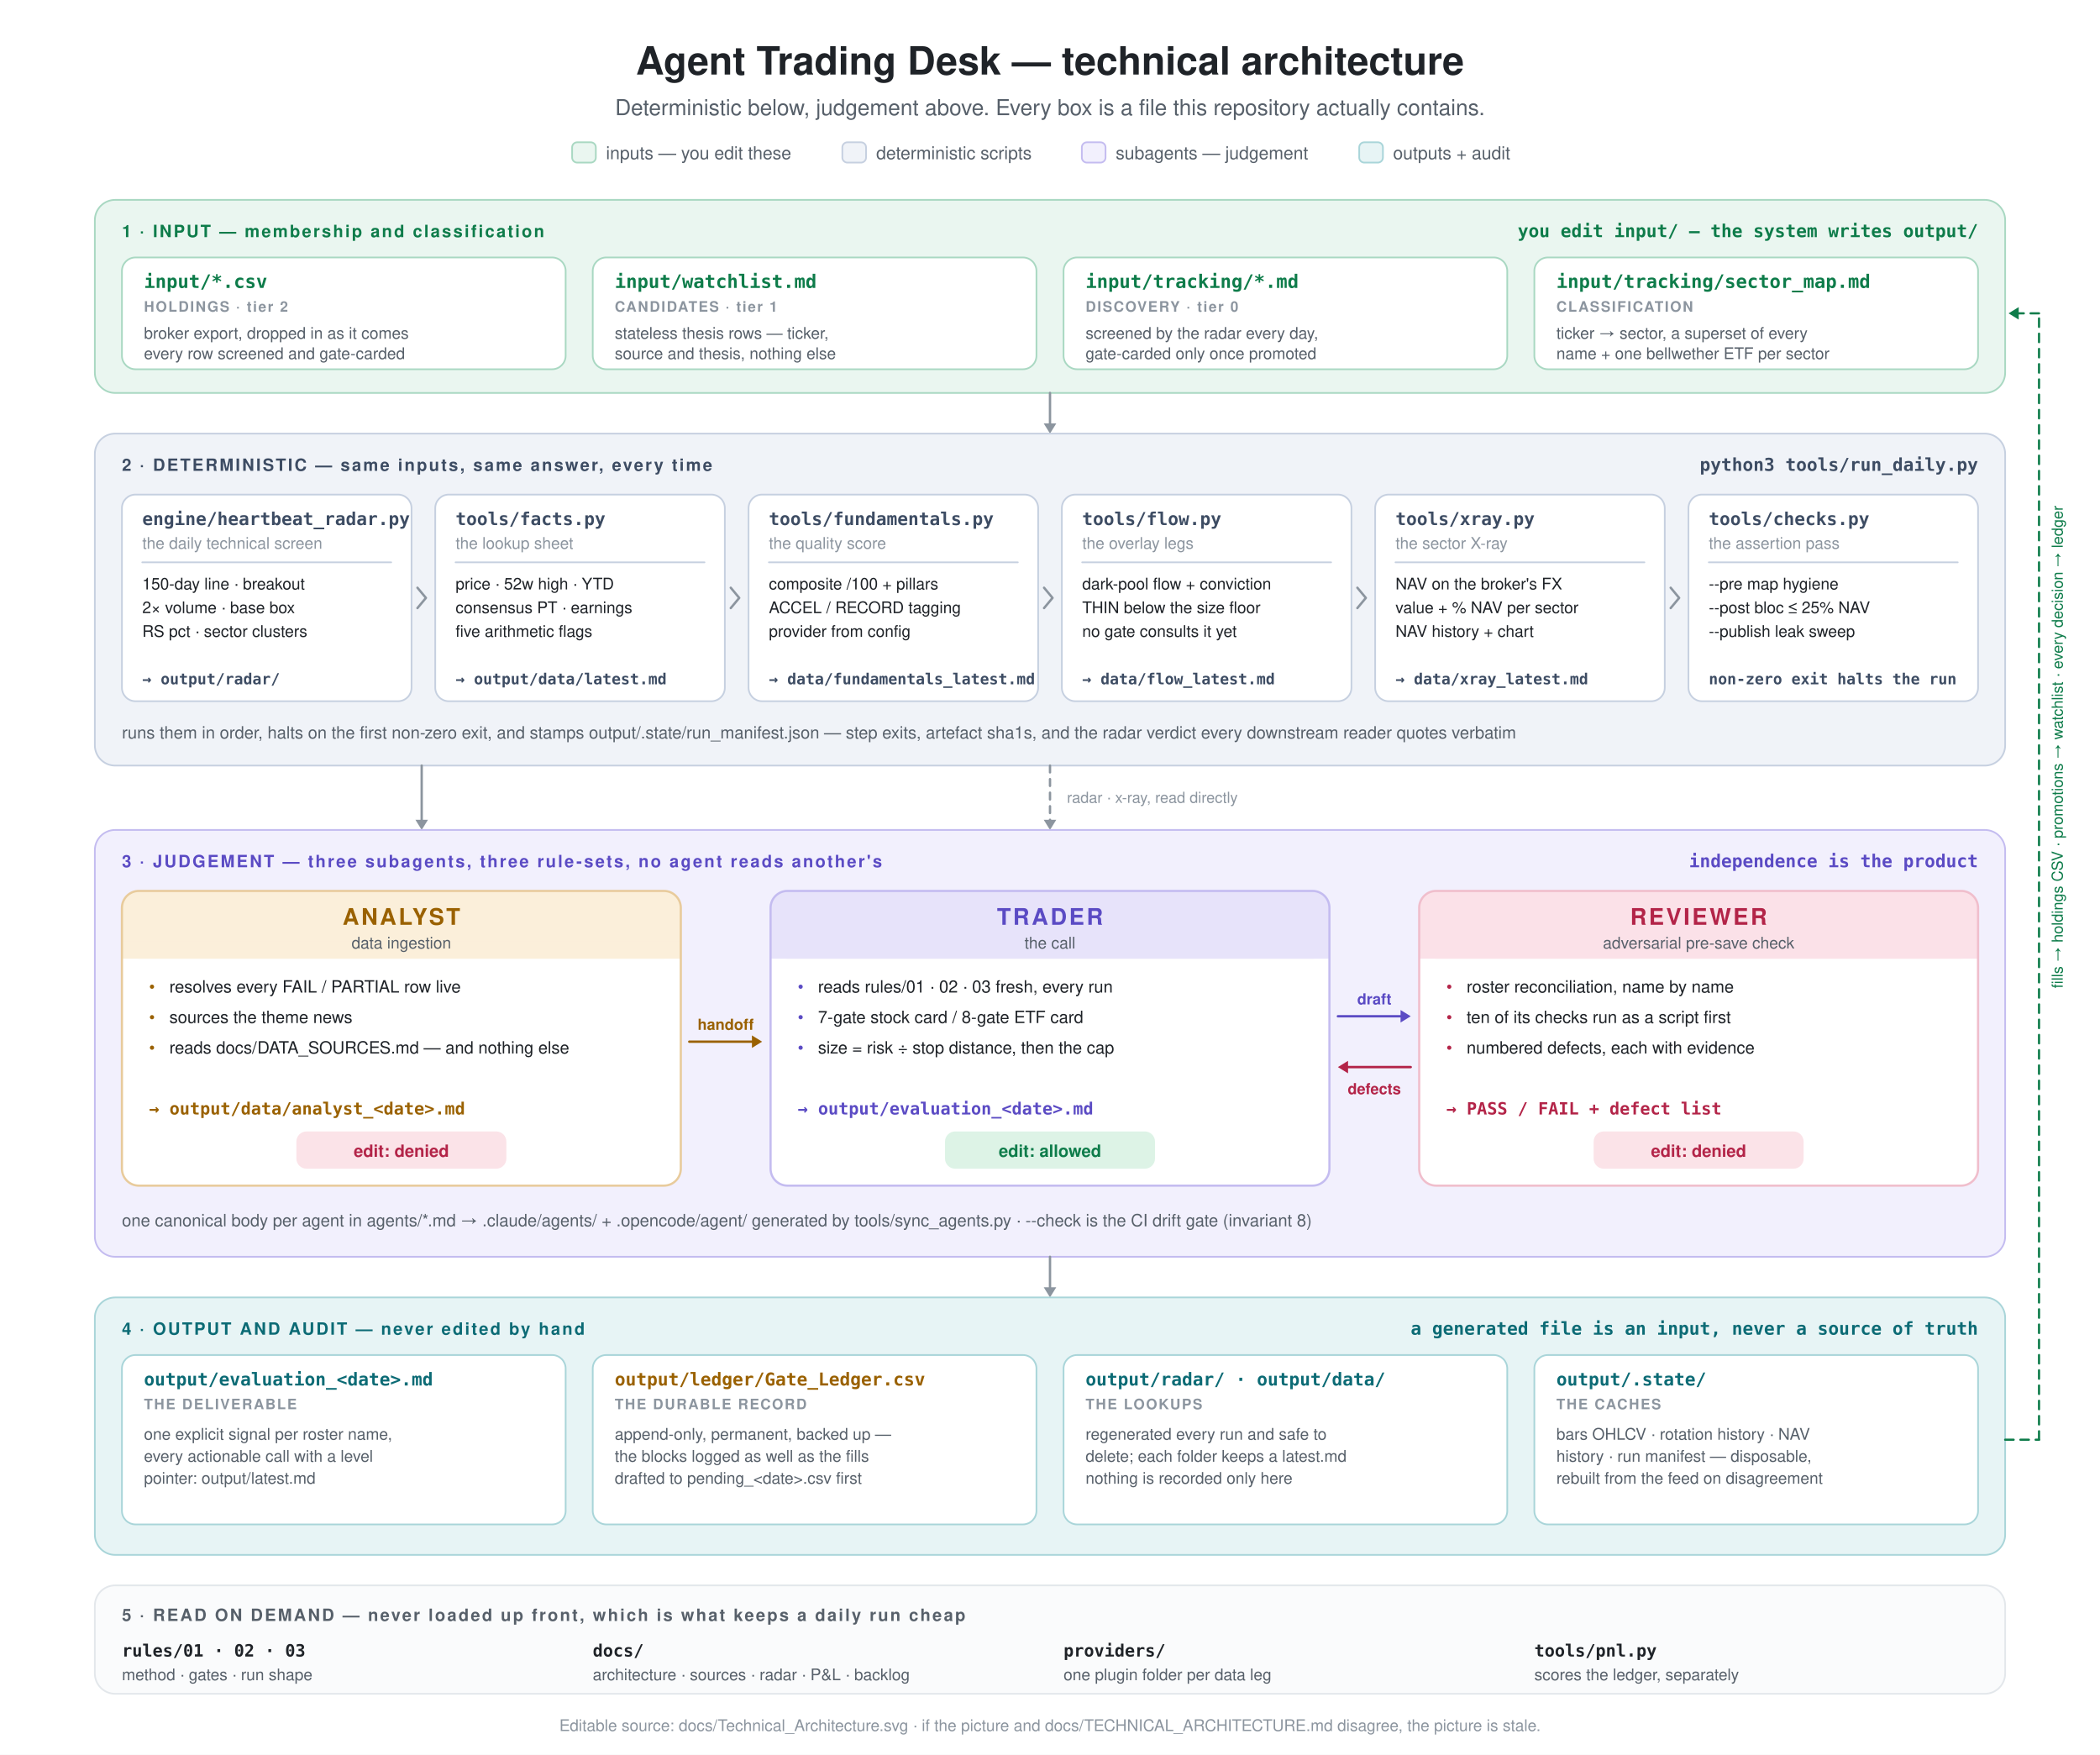
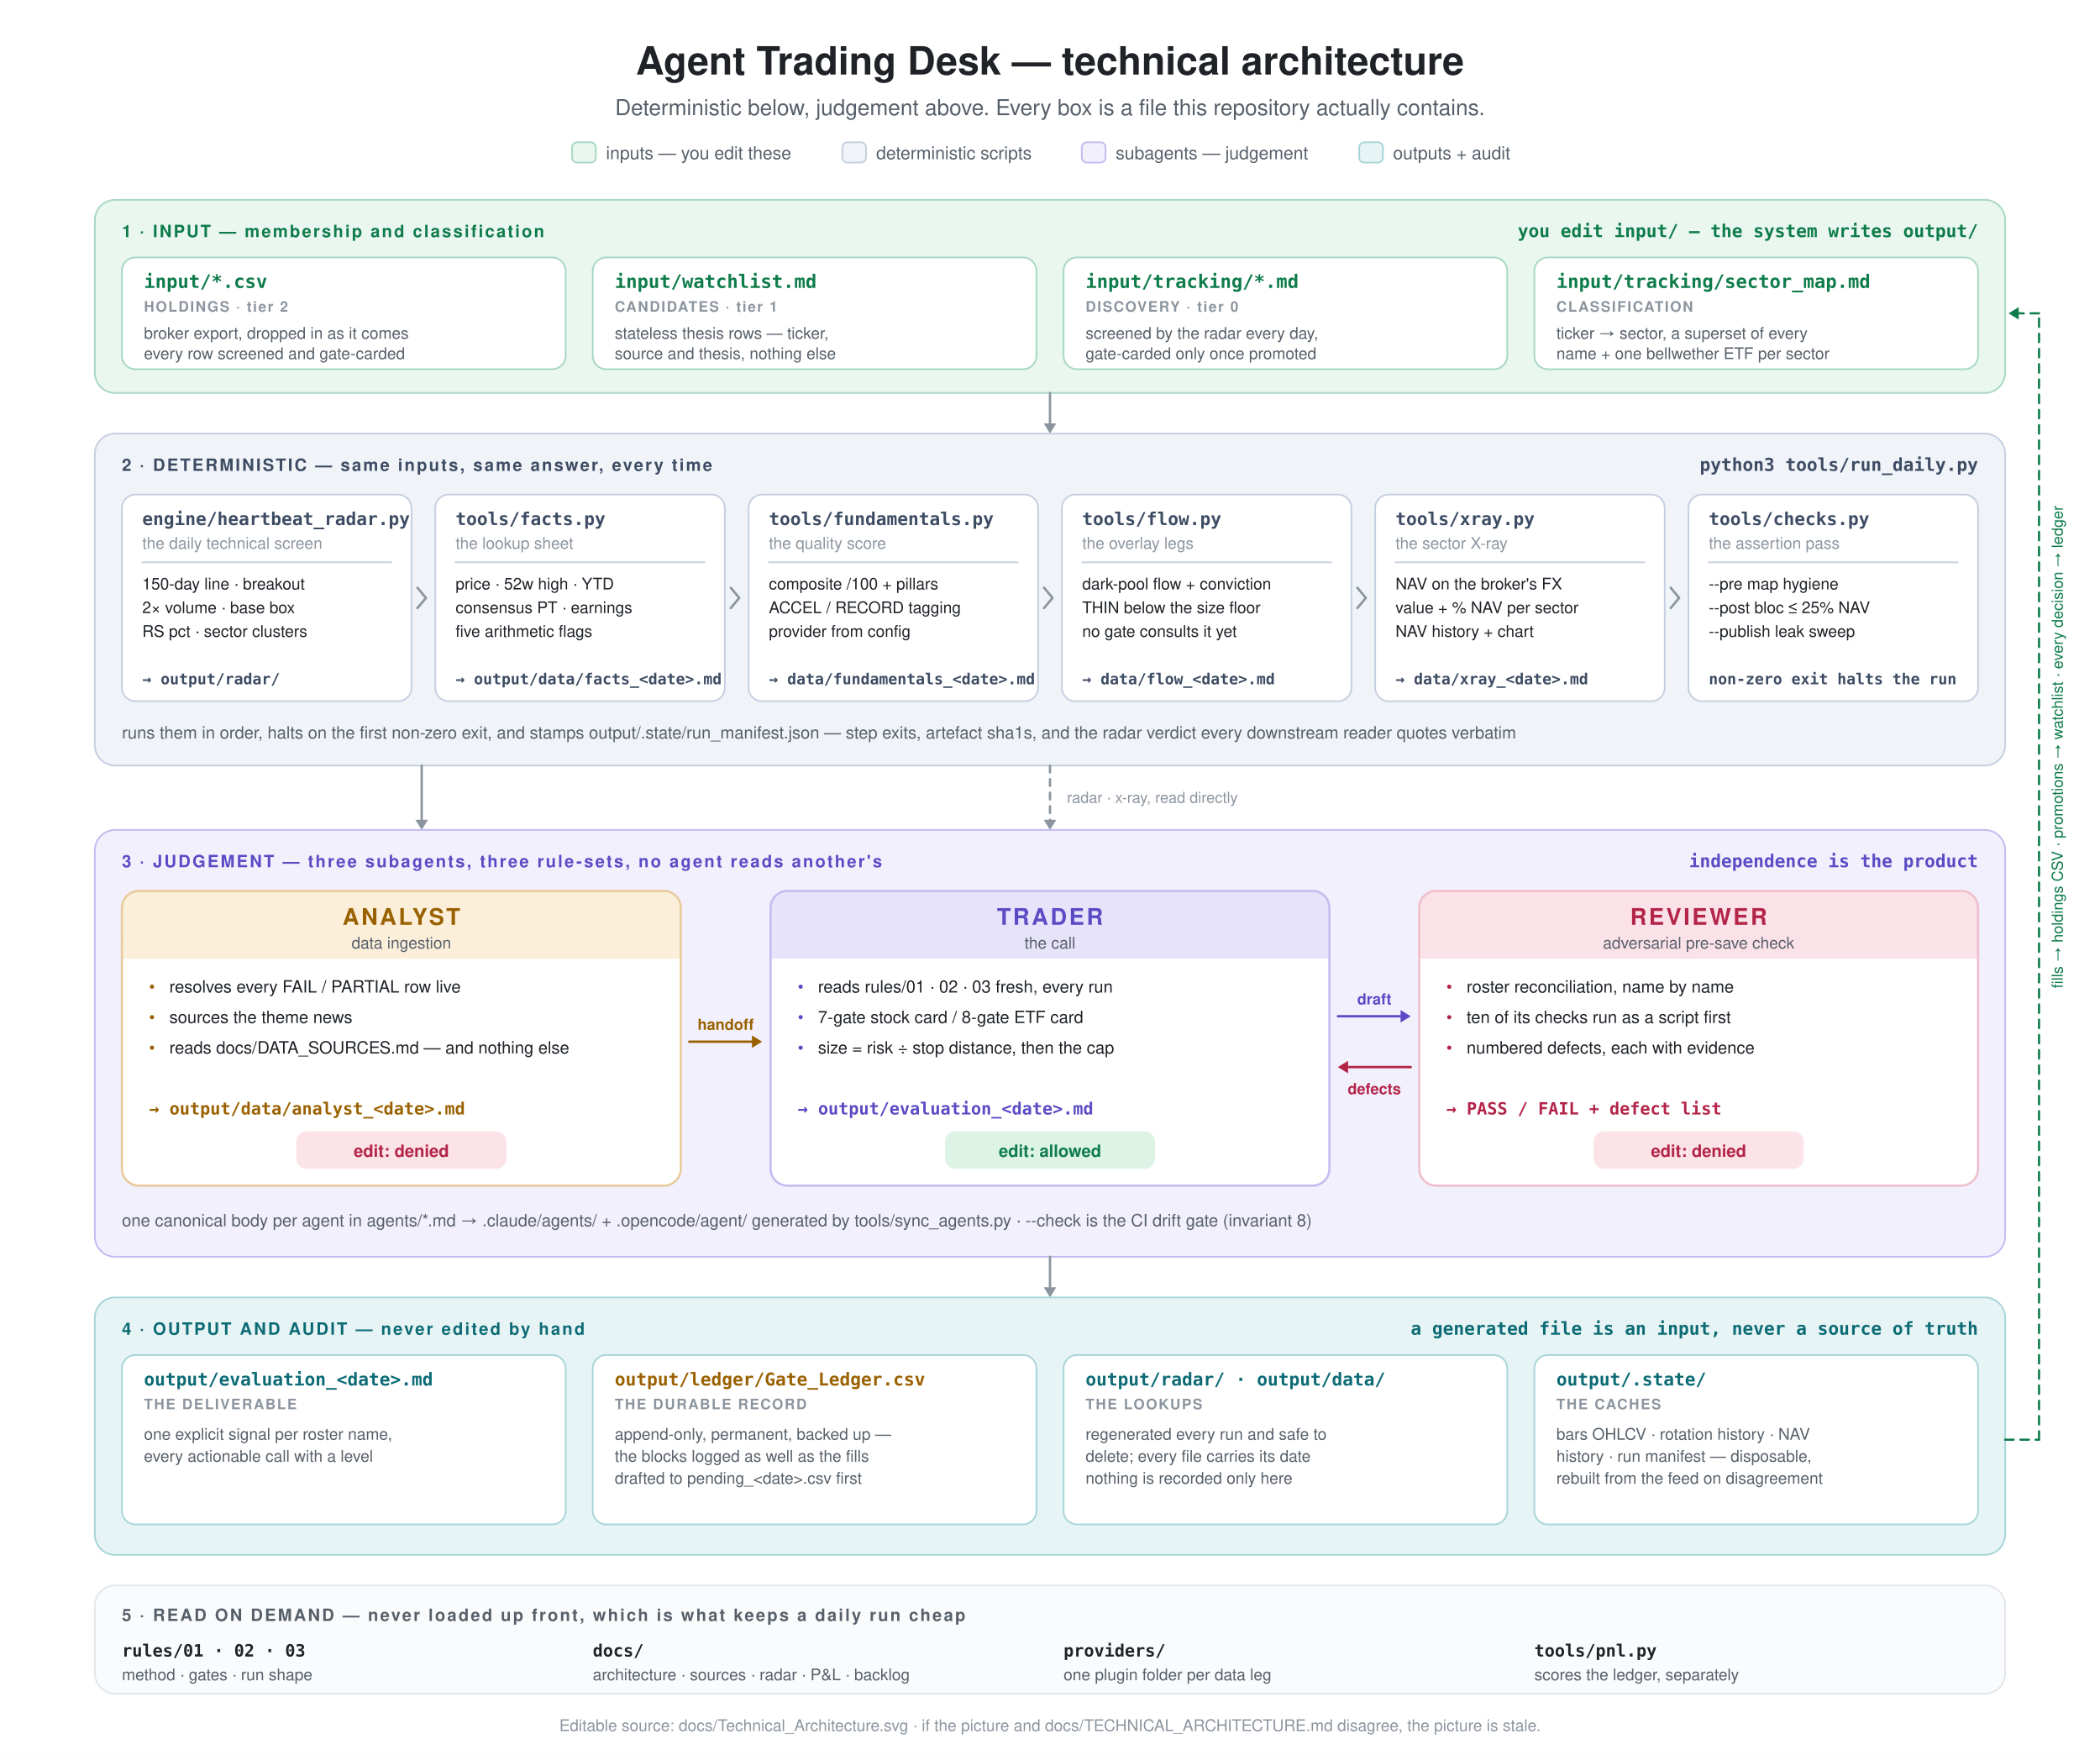
<svg xmlns="http://www.w3.org/2000/svg" width="1240" height="1036" viewBox="0 0 1240 1036" font-family="Helvetica Neue, Helvetica, Arial, sans-serif">
  <rect x="0" y="0" width="1240" height="1036" fill="#FFFFFF" />
  <text x="620" y="44" font-size="23" fill="#1F2328" font-weight="600" text-anchor="middle">Agent Trading Desk — technical architecture</text>
  <text x="620" y="68" font-size="13" fill="#57606A" text-anchor="middle">Deterministic below, judgement above. Every box is a file this repository actually contains.</text>
  <rect x="337.82" y="84" width="14" height="12" rx="3" fill="#EAF6F0" stroke="#A9D8C2" stroke-width="1" />
  <text x="357.82" y="94" font-size="10.5" fill="#57606A">inputs — you edit these</text>
  <rect x="497.386" y="84" width="14" height="12" rx="3" fill="#F0F3F8" stroke="#C6D0E0" stroke-width="1" />
  <text x="517.386" y="94" font-size="10.5" fill="#57606A">deterministic scripts</text>
  <rect x="638.792" y="84" width="14" height="12" rx="3" fill="#F2F0FD" stroke="#C4BCF0" stroke-width="1" />
  <text x="658.792" y="94" font-size="10.5" fill="#57606A">subagents — judgement</text>
  <rect x="802.584" y="84" width="14" height="12" rx="3" fill="#E7F4F5" stroke="#A9D5D9" stroke-width="1" />
  <text x="822.584" y="94" font-size="10.5" fill="#57606A">outputs + audit</text>
  <rect x="56" y="118" width="1128" height="114" rx="12" fill="#EAF6F0" stroke="#A9D8C2" stroke-width="1" />
  <text x="72" y="140" font-size="10" fill="#0E7C4A" font-weight="600" letter-spacing="1.1">1 · INPUT — membership and classification</text>
  <text x="1168" y="140" font-size="10.5" fill="#0E7C4A" font-weight="600" text-anchor="end" font-family="ui-monospace, SFMono-Regular, Menlo, Consolas, monospace">you edit input/ — the system writes output/</text>
  <rect x="72.0" y="152" width="262.0" height="66" rx="8" fill="#FFFFFF" stroke="#A9D8C2" stroke-width="1" />
  <text x="85.0" y="170" font-size="11" fill="#0E7C4A" font-weight="600" font-family="ui-monospace, SFMono-Regular, Menlo, Consolas, monospace">input/*.csv</text>
  <text x="85.0" y="184" font-size="8.5" fill="#8C959F" font-weight="600" letter-spacing="0.8">HOLDINGS · tier 2</text>
  <text x="85.0" y="200" font-size="9.5" fill="#57606A">broker export, dropped in as it comes</text>
  <text x="85.0" y="212" font-size="9.5" fill="#57606A">every row screened and gate-carded</text>
  <rect x="350.0" y="152" width="262.0" height="66" rx="8" fill="#FFFFFF" stroke="#A9D8C2" stroke-width="1" />
  <text x="363.0" y="170" font-size="11" fill="#0E7C4A" font-weight="600" font-family="ui-monospace, SFMono-Regular, Menlo, Consolas, monospace">input/watchlist.md</text>
  <text x="363.0" y="184" font-size="8.5" fill="#8C959F" font-weight="600" letter-spacing="0.8">CANDIDATES · tier 1</text>
  <text x="363.0" y="200" font-size="9.5" fill="#57606A">stateless thesis rows — ticker,</text>
  <text x="363.0" y="212" font-size="9.5" fill="#57606A">source and thesis, nothing else</text>
  <rect x="628.0" y="152" width="262.0" height="66" rx="8" fill="#FFFFFF" stroke="#A9D8C2" stroke-width="1" />
  <text x="641.0" y="170" font-size="11" fill="#0E7C4A" font-weight="600" font-family="ui-monospace, SFMono-Regular, Menlo, Consolas, monospace">input/tracking/*.md</text>
  <text x="641.0" y="184" font-size="8.5" fill="#8C959F" font-weight="600" letter-spacing="0.8">DISCOVERY · tier 0</text>
  <text x="641.0" y="200" font-size="9.5" fill="#57606A">screened by the radar every day,</text>
  <text x="641.0" y="212" font-size="9.5" fill="#57606A">gate-carded only once promoted</text>
  <rect x="906.0" y="152" width="262.0" height="66" rx="8" fill="#FFFFFF" stroke="#A9D8C2" stroke-width="1" />
  <text x="919.0" y="170" font-size="11" fill="#0E7C4A" font-weight="600" font-family="ui-monospace, SFMono-Regular, Menlo, Consolas, monospace">input/tracking/sector_map.md</text>
  <text x="919.0" y="184" font-size="8.5" fill="#8C959F" font-weight="600" letter-spacing="0.8">CLASSIFICATION</text>
  <text x="919.0" y="200" font-size="9.5" fill="#57606A">ticker → sector, a superset of every</text>
  <text x="919.0" y="212" font-size="9.5" fill="#57606A">name + one bellwether ETF per sector</text>
  <line x1="620" y1="232" x2="620.0" y2="250.0" stroke="#8C959F" stroke-width="1.4" stroke-linecap="round" />
  <path d="M620.0 256.0L616.3 250.0L623.7 250.0Z" fill="#8C959F" />
  <rect x="56" y="256" width="1128" height="196" rx="12" fill="#F0F3F8" stroke="#C6D0E0" stroke-width="1" />
  <text x="72" y="278" font-size="10" fill="#3D4C63" font-weight="600" letter-spacing="1.1">2 · DETERMINISTIC — same inputs, same answer, every time</text>
  <text x="1168" y="278" font-size="10.5" fill="#3D4C63" font-weight="600" text-anchor="end" font-family="ui-monospace, SFMono-Regular, Menlo, Consolas, monospace">python3 tools/run_daily.py</text>
  <rect x="72.0" y="292" width="171.0" height="122" rx="8" fill="#FFFFFF" stroke="#C6D0E0" stroke-width="1" />
  <text x="84.0" y="310" font-size="10.5" fill="#3D4C63" font-weight="600" font-family="ui-monospace, SFMono-Regular, Menlo, Consolas, monospace">engine/heartbeat_radar.py</text>
  <text x="84.0" y="324" font-size="9.5" fill="#8C959F">the daily technical screen</text>
  <line x1="84.0" y1="332" x2="231.0" y2="332" stroke="#C6D0E0" stroke-width="1" stroke-linecap="round" />
  <text x="84.0" y="348" font-size="9.5" fill="#1F2328">150-day line · breakout</text>
  <text x="84.0" y="362" font-size="9.5" fill="#1F2328">2× volume · base box</text>
  <text x="84.0" y="376" font-size="9.5" fill="#1F2328">RS pct · sector clusters</text>
  <text x="84.0" y="404" font-size="9" fill="#3D4C63" font-weight="600" font-family="ui-monospace, SFMono-Regular, Menlo, Consolas, monospace">→ output/radar/</text>
  <rect x="257.0" y="292" width="171.0" height="122" rx="8" fill="#FFFFFF" stroke="#C6D0E0" stroke-width="1" />
  <text x="269.0" y="310" font-size="10.5" fill="#3D4C63" font-weight="600" font-family="ui-monospace, SFMono-Regular, Menlo, Consolas, monospace">tools/facts.py</text>
  <text x="269.0" y="324" font-size="9.5" fill="#8C959F">the lookup sheet</text>
  <line x1="269.0" y1="332" x2="416.0" y2="332" stroke="#C6D0E0" stroke-width="1" stroke-linecap="round" />
  <text x="269.0" y="348" font-size="9.5" fill="#1F2328">price · 52w high · YTD</text>
  <text x="269.0" y="362" font-size="9.5" fill="#1F2328">consensus PT · earnings</text>
  <text x="269.0" y="376" font-size="9.5" fill="#1F2328">five arithmetic flags</text>
-   <text x="269.0" y="404" font-size="9" fill="#3D4C63" font-weight="600" font-family="ui-monospace, SFMono-Regular, Menlo, Consolas, monospace">→ output/data/latest.md</text>
+   <text x="269.0" y="404" font-size="9" fill="#3D4C63" font-weight="600" font-family="ui-monospace, SFMono-Regular, Menlo, Consolas, monospace">→ output/data/facts_&lt;date&gt;.md</text>
  <path d="M246.5 347L251.5 353L246.5 359" fill="none" stroke="#8C959F" stroke-width="1.4" stroke-linecap="round" stroke-linejoin="round" />
  <rect x="442.0" y="292" width="171.0" height="122" rx="8" fill="#FFFFFF" stroke="#C6D0E0" stroke-width="1" />
  <text x="454.0" y="310" font-size="10.5" fill="#3D4C63" font-weight="600" font-family="ui-monospace, SFMono-Regular, Menlo, Consolas, monospace">tools/fundamentals.py</text>
  <text x="454.0" y="324" font-size="9.5" fill="#8C959F">the quality score</text>
  <line x1="454.0" y1="332" x2="601.0" y2="332" stroke="#C6D0E0" stroke-width="1" stroke-linecap="round" />
  <text x="454.0" y="348" font-size="9.5" fill="#1F2328">composite /100 + pillars</text>
  <text x="454.0" y="362" font-size="9.5" fill="#1F2328">ACCEL / RECORD tagging</text>
  <text x="454.0" y="376" font-size="9.5" fill="#1F2328">provider from config</text>
-   <text x="454.0" y="404" font-size="9" fill="#3D4C63" font-weight="600" font-family="ui-monospace, SFMono-Regular, Menlo, Consolas, monospace">→ data/fundamentals_latest.md</text>
+   <text x="454.0" y="404" font-size="9" fill="#3D4C63" font-weight="600" font-family="ui-monospace, SFMono-Regular, Menlo, Consolas, monospace">→ data/fundamentals_&lt;date&gt;.md</text>
  <path d="M431.5 347L436.5 353L431.5 359" fill="none" stroke="#8C959F" stroke-width="1.4" stroke-linecap="round" stroke-linejoin="round" />
  <rect x="627.0" y="292" width="171.0" height="122" rx="8" fill="#FFFFFF" stroke="#C6D0E0" stroke-width="1" />
  <text x="639.0" y="310" font-size="10.5" fill="#3D4C63" font-weight="600" font-family="ui-monospace, SFMono-Regular, Menlo, Consolas, monospace">tools/flow.py</text>
  <text x="639.0" y="324" font-size="9.5" fill="#8C959F">the overlay legs</text>
  <line x1="639.0" y1="332" x2="786.0" y2="332" stroke="#C6D0E0" stroke-width="1" stroke-linecap="round" />
  <text x="639.0" y="348" font-size="9.5" fill="#1F2328">dark-pool flow + conviction</text>
  <text x="639.0" y="362" font-size="9.5" fill="#1F2328">THIN below the size floor</text>
  <text x="639.0" y="376" font-size="9.5" fill="#1F2328">no gate consults it yet</text>
-   <text x="639.0" y="404" font-size="9" fill="#3D4C63" font-weight="600" font-family="ui-monospace, SFMono-Regular, Menlo, Consolas, monospace">→ data/flow_latest.md</text>
+   <text x="639.0" y="404" font-size="9" fill="#3D4C63" font-weight="600" font-family="ui-monospace, SFMono-Regular, Menlo, Consolas, monospace">→ data/flow_&lt;date&gt;.md</text>
  <path d="M616.5 347L621.5 353L616.5 359" fill="none" stroke="#8C959F" stroke-width="1.4" stroke-linecap="round" stroke-linejoin="round" />
  <rect x="812.0" y="292" width="171.0" height="122" rx="8" fill="#FFFFFF" stroke="#C6D0E0" stroke-width="1" />
  <text x="824.0" y="310" font-size="10.5" fill="#3D4C63" font-weight="600" font-family="ui-monospace, SFMono-Regular, Menlo, Consolas, monospace">tools/xray.py</text>
  <text x="824.0" y="324" font-size="9.5" fill="#8C959F">the sector X-ray</text>
  <line x1="824.0" y1="332" x2="971.0" y2="332" stroke="#C6D0E0" stroke-width="1" stroke-linecap="round" />
  <text x="824.0" y="348" font-size="9.5" fill="#1F2328">NAV on the broker's FX</text>
  <text x="824.0" y="362" font-size="9.5" fill="#1F2328">value + % NAV per sector</text>
  <text x="824.0" y="376" font-size="9.5" fill="#1F2328">NAV history + chart</text>
-   <text x="824.0" y="404" font-size="9" fill="#3D4C63" font-weight="600" font-family="ui-monospace, SFMono-Regular, Menlo, Consolas, monospace">→ data/xray_latest.md</text>
+   <text x="824.0" y="404" font-size="9" fill="#3D4C63" font-weight="600" font-family="ui-monospace, SFMono-Regular, Menlo, Consolas, monospace">→ data/xray_&lt;date&gt;.md</text>
  <path d="M801.5 347L806.5 353L801.5 359" fill="none" stroke="#8C959F" stroke-width="1.4" stroke-linecap="round" stroke-linejoin="round" />
  <rect x="997.0" y="292" width="171.0" height="122" rx="8" fill="#FFFFFF" stroke="#C6D0E0" stroke-width="1" />
  <text x="1009.0" y="310" font-size="10.5" fill="#3D4C63" font-weight="600" font-family="ui-monospace, SFMono-Regular, Menlo, Consolas, monospace">tools/checks.py</text>
  <text x="1009.0" y="324" font-size="9.5" fill="#8C959F">the assertion pass</text>
  <line x1="1009.0" y1="332" x2="1156.0" y2="332" stroke="#C6D0E0" stroke-width="1" stroke-linecap="round" />
  <text x="1009.0" y="348" font-size="9.5" fill="#1F2328">--pre  map hygiene</text>
  <text x="1009.0" y="362" font-size="9.5" fill="#1F2328">--post  bloc ≤ 25% NAV</text>
  <text x="1009.0" y="376" font-size="9.5" fill="#1F2328">--publish  leak sweep</text>
  <text x="1009.0" y="404" font-size="9" fill="#3D4C63" font-weight="600" font-family="ui-monospace, SFMono-Regular, Menlo, Consolas, monospace">non-zero exit halts the run</text>
  <path d="M986.5 347L991.5 353L986.5 359" fill="none" stroke="#8C959F" stroke-width="1.4" stroke-linecap="round" stroke-linejoin="round" />
  <text x="72" y="436" font-size="10" fill="#57606A">runs them in order, halts on the first non-zero exit, and stamps  output/.state/run_manifest.json  — step exits, artefact sha1s, and the radar verdict every downstream reader quotes verbatim</text>
  <line x1="249" y1="452" x2="249.0" y2="484.0" stroke="#8C959F" stroke-width="1.4" stroke-linecap="round" />
  <path d="M249.0 490.0L245.3 484.0L252.7 484.0Z" fill="#8C959F" />
  <line x1="620" y1="452" x2="620.0" y2="484.0" stroke="#8C959F" stroke-width="1.4" stroke-linecap="round" stroke-dasharray="4 4" />
  <path d="M620.0 490.0L616.3 484.0L623.7 484.0Z" fill="#8C959F" />
  <text x="630" y="474" font-size="9" fill="#8C959F">radar · x-ray, read directly</text>
  <rect x="56" y="490" width="1128" height="252" rx="12" fill="#F2F0FD" stroke="#C4BCF0" stroke-width="1" />
  <text x="72" y="512" font-size="10" fill="#5B4BC4" font-weight="600" letter-spacing="1.1">3 · JUDGEMENT — three subagents, three rule-sets, no agent reads another's</text>
  <text x="1168" y="512" font-size="10.5" fill="#5B4BC4" font-weight="600" text-anchor="end" font-family="ui-monospace, SFMono-Regular, Menlo, Consolas, monospace">independence is the product</text>
  <rect x="72.0" y="526" width="330.0" height="174" rx="10" fill="#FFFFFF" stroke="none" stroke-width="1" />
  <rect x="72.0" y="526" width="330.0" height="40" rx="10" fill="#FBEFDA" stroke="none" stroke-width="1" />
  <rect x="72.0" y="556" width="330.0" height="10" rx="0" fill="#FBEFDA" stroke="none" stroke-width="1" />
  <rect x="72.0" y="526" width="330.0" height="174" rx="10" fill="none" stroke="#E8CB9C" stroke-width="1.3" />
  <text x="237.0" y="546" font-size="13.5" fill="#9A6100" font-weight="600" text-anchor="middle" letter-spacing="1.3">ANALYST</text>
  <text x="237.0" y="560" font-size="9.5" fill="#57606A" text-anchor="middle">data ingestion</text>
  <text x="88.0" y="586" font-size="10" fill="#9A6100">•</text>
  <text x="100.0" y="586" font-size="10" fill="#1F2328">resolves every FAIL / PARTIAL row live</text>
  <text x="88.0" y="604" font-size="10" fill="#9A6100">•</text>
  <text x="100.0" y="604" font-size="10" fill="#1F2328">sources the theme news</text>
  <text x="88.0" y="622" font-size="10" fill="#9A6100">•</text>
  <text x="100.0" y="622" font-size="10" fill="#1F2328">reads docs/DATA_SOURCES.md — and nothing else</text>
  <text x="88.0" y="658" font-size="10" fill="#9A6100" font-weight="600" font-family="ui-monospace, SFMono-Regular, Menlo, Consolas, monospace">→ output/data/analyst_&lt;date&gt;.md</text>
  <rect x="175.0" y="668" width="124" height="22" rx="6" fill="#FBE3E8" stroke="none" stroke-width="1" />
  <text x="237.0" y="683" font-size="10" fill="#B32448" font-weight="600" text-anchor="middle">edit: denied</text>
  <rect x="455.0" y="526" width="330.0" height="174" rx="10" fill="#FFFFFF" stroke="none" stroke-width="1" />
  <rect x="455.0" y="526" width="330.0" height="40" rx="10" fill="#E7E3FA" stroke="none" stroke-width="1" />
  <rect x="455.0" y="556" width="330.0" height="10" rx="0" fill="#E7E3FA" stroke="none" stroke-width="1" />
  <rect x="455.0" y="526" width="330.0" height="174" rx="10" fill="none" stroke="#C4BCF0" stroke-width="1.3" />
  <text x="620.0" y="546" font-size="13.5" fill="#5B4BC4" font-weight="600" text-anchor="middle" letter-spacing="1.3">TRADER</text>
  <text x="620.0" y="560" font-size="9.5" fill="#57606A" text-anchor="middle">the call</text>
  <text x="471.0" y="586" font-size="10" fill="#5B4BC4">•</text>
  <text x="483.0" y="586" font-size="10" fill="#1F2328">reads rules/01 · 02 · 03 fresh, every run</text>
  <text x="471.0" y="604" font-size="10" fill="#5B4BC4">•</text>
  <text x="483.0" y="604" font-size="10" fill="#1F2328">7-gate stock card / 8-gate ETF card</text>
  <text x="471.0" y="622" font-size="10" fill="#5B4BC4">•</text>
  <text x="483.0" y="622" font-size="10" fill="#1F2328">size = risk ÷ stop distance, then the cap</text>
  <text x="471.0" y="658" font-size="10" fill="#5B4BC4" font-weight="600" font-family="ui-monospace, SFMono-Regular, Menlo, Consolas, monospace">→ output/evaluation_&lt;date&gt;.md</text>
  <rect x="558.0" y="668" width="124" height="22" rx="6" fill="#DDF3E6" stroke="none" stroke-width="1" />
  <text x="620.0" y="683" font-size="10" fill="#0E7C4A" font-weight="600" text-anchor="middle">edit: allowed</text>
  <rect x="838.0" y="526" width="330.0" height="174" rx="10" fill="#FFFFFF" stroke="none" stroke-width="1" />
  <rect x="838.0" y="526" width="330.0" height="40" rx="10" fill="#FBE1E8" stroke="none" stroke-width="1" />
  <rect x="838.0" y="556" width="330.0" height="10" rx="0" fill="#FBE1E8" stroke="none" stroke-width="1" />
  <rect x="838.0" y="526" width="330.0" height="174" rx="10" fill="none" stroke="#F0BECC" stroke-width="1.3" />
  <text x="1003.0" y="546" font-size="13.5" fill="#B32448" font-weight="600" text-anchor="middle" letter-spacing="1.3">REVIEWER</text>
  <text x="1003.0" y="560" font-size="9.5" fill="#57606A" text-anchor="middle">adversarial pre-save check</text>
  <text x="854.0" y="586" font-size="10" fill="#B32448">•</text>
  <text x="866.0" y="586" font-size="10" fill="#1F2328">roster reconciliation, name by name</text>
  <text x="854.0" y="604" font-size="10" fill="#B32448">•</text>
  <text x="866.0" y="604" font-size="10" fill="#1F2328">ten of its checks run as a script first</text>
  <text x="854.0" y="622" font-size="10" fill="#B32448">•</text>
  <text x="866.0" y="622" font-size="10" fill="#1F2328">numbered defects, each with evidence</text>
  <text x="854.0" y="658" font-size="10" fill="#B32448" font-weight="600" font-family="ui-monospace, SFMono-Regular, Menlo, Consolas, monospace">→ PASS / FAIL + defect list</text>
  <rect x="941.0" y="668" width="124" height="22" rx="6" fill="#FBE3E8" stroke="none" stroke-width="1" />
  <text x="1003.0" y="683" font-size="10" fill="#B32448" font-weight="600" text-anchor="middle">edit: denied</text>
  <line x1="790.0" y1="600" x2="827.0" y2="600.0" stroke="#5B4BC4" stroke-width="1.4" stroke-linecap="round" />
  <path d="M833.0 600.0L827.0 603.7L827.0 596.3Z" fill="#5B4BC4" />
  <text x="811.5" y="593" font-size="9" fill="#5B4BC4" font-weight="600" text-anchor="middle">draft</text>
  <line x1="833.0" y1="630" x2="796.0" y2="630.0" stroke="#B32448" stroke-width="1.4" stroke-linecap="round" />
  <path d="M790.0 630.0L796.0 626.3L796.0 633.7Z" fill="#B32448" />
  <text x="811.5" y="646" font-size="9" fill="#B32448" font-weight="600" text-anchor="middle">defects</text>
  <line x1="407.0" y1="615" x2="444.0" y2="615.0" stroke="#9A6100" stroke-width="1.4" stroke-linecap="round" />
  <path d="M450.0 615.0L444.0 618.7L444.0 611.3Z" fill="#9A6100" />
  <text x="428.5" y="608" font-size="9" fill="#9A6100" font-weight="600" text-anchor="middle">handoff</text>
  <text x="72" y="724" font-size="10" fill="#57606A">one canonical body per agent in  agents/*.md  →  .claude/agents/  +  .opencode/agent/  generated by  tools/sync_agents.py  ·  --check is the CI drift gate (invariant 8)</text>
  <line x1="620" y1="742" x2="620.0" y2="760.0" stroke="#8C959F" stroke-width="1.4" stroke-linecap="round" />
  <path d="M620.0 766.0L616.3 760.0L623.7 760.0Z" fill="#8C959F" />
  <rect x="56" y="766" width="1128" height="152" rx="12" fill="#E7F4F5" stroke="#A9D5D9" stroke-width="1" />
  <text x="72" y="788" font-size="10" fill="#0C6B75" font-weight="600" letter-spacing="1.1">4 · OUTPUT AND AUDIT — never edited by hand</text>
  <text x="1168" y="788" font-size="10.5" fill="#0C6B75" font-weight="600" text-anchor="end" font-family="ui-monospace, SFMono-Regular, Menlo, Consolas, monospace">a generated file is an input, never a source of truth</text>
  <rect x="72.0" y="800" width="262.0" height="100" rx="8" fill="#FFFFFF" stroke="#A9D5D9" stroke-width="1" />
  <text x="85.0" y="818" font-size="10.5" fill="#0C6B75" font-weight="600" font-family="ui-monospace, SFMono-Regular, Menlo, Consolas, monospace">output/evaluation_&lt;date&gt;.md</text>
  <text x="85.0" y="832" font-size="8.5" fill="#8C959F" font-weight="600" letter-spacing="0.8">THE DELIVERABLE</text>
  <text x="85.0" y="850" font-size="9.5" fill="#57606A">one explicit signal per roster name,</text>
  <text x="85.0" y="863" font-size="9.5" fill="#57606A">every actionable call with a level</text>
-   <text x="85.0" y="876" font-size="9.5" fill="#57606A">pointer: output/latest.md</text>
  <rect x="350.0" y="800" width="262.0" height="100" rx="8" fill="#FFFFFF" stroke="#A9D5D9" stroke-width="1" />
  <text x="363.0" y="818" font-size="10.5" fill="#9A6100" font-weight="600" font-family="ui-monospace, SFMono-Regular, Menlo, Consolas, monospace">output/ledger/Gate_Ledger.csv</text>
  <text x="363.0" y="832" font-size="8.5" fill="#8C959F" font-weight="600" letter-spacing="0.8">THE DURABLE RECORD</text>
  <text x="363.0" y="850" font-size="9.5" fill="#57606A">append-only, permanent, backed up —</text>
  <text x="363.0" y="863" font-size="9.5" fill="#57606A">the blocks logged as well as the fills</text>
  <text x="363.0" y="876" font-size="9.5" fill="#57606A">drafted to pending_&lt;date&gt;.csv first</text>
  <rect x="628.0" y="800" width="262.0" height="100" rx="8" fill="#FFFFFF" stroke="#A9D5D9" stroke-width="1" />
  <text x="641.0" y="818" font-size="10.5" fill="#0C6B75" font-weight="600" font-family="ui-monospace, SFMono-Regular, Menlo, Consolas, monospace">output/radar/ · output/data/</text>
  <text x="641.0" y="832" font-size="8.5" fill="#8C959F" font-weight="600" letter-spacing="0.8">THE LOOKUPS</text>
  <text x="641.0" y="850" font-size="9.5" fill="#57606A">regenerated every run and safe to</text>
-   <text x="641.0" y="863" font-size="9.5" fill="#57606A">delete; each folder keeps a latest.md</text>
+   <text x="641.0" y="863" font-size="9.5" fill="#57606A">delete; every file carries its date</text>
  <text x="641.0" y="876" font-size="9.5" fill="#57606A">nothing is recorded only here</text>
  <rect x="906.0" y="800" width="262.0" height="100" rx="8" fill="#FFFFFF" stroke="#A9D5D9" stroke-width="1" />
  <text x="919.0" y="818" font-size="10.5" fill="#0C6B75" font-weight="600" font-family="ui-monospace, SFMono-Regular, Menlo, Consolas, monospace">output/.state/</text>
  <text x="919.0" y="832" font-size="8.5" fill="#8C959F" font-weight="600" letter-spacing="0.8">THE CACHES</text>
  <text x="919.0" y="850" font-size="9.5" fill="#57606A">bars OHLCV · rotation history · NAV</text>
  <text x="919.0" y="863" font-size="9.5" fill="#57606A">history · run manifest — disposable,</text>
  <text x="919.0" y="876" font-size="9.5" fill="#57606A">rebuilt from the feed on disagreement</text>
  <line x1="1184" y1="850" x2="1204" y2="850" stroke="#0E7C4A" stroke-width="1.3" stroke-linecap="round" stroke-dasharray="5 4" />
  <line x1="1204" y1="850" x2="1204" y2="185" stroke="#0E7C4A" stroke-width="1.3" stroke-linecap="round" stroke-dasharray="5 4" />
  <line x1="1204" y1="185" x2="1192.0" y2="185.0" stroke="#0E7C4A" stroke-width="1.3" stroke-linecap="round" stroke-dasharray="5 4" />
  <path d="M1186.0 185.0L1192.0 181.3L1192.0 188.7Z" fill="#0E7C4A" />
  <text x="1219" y="442.0" font-size="9" fill="#0E7C4A" text-anchor="middle" transform="rotate(-90 1218 442.0)">fills → holdings CSV  ·  promotions → watchlist  ·  every decision → ledger</text>
  <rect x="56" y="936" width="1128" height="64" rx="12" fill="#FAFBFC" stroke="#E3E7EB" stroke-width="1" />
  <text x="72" y="957" font-size="10" fill="#57606A" font-weight="600" letter-spacing="1.1">5 · READ ON DEMAND — never loaded up front, which is what keeps a daily run cheap</text>
  <text x="72.0" y="978" font-size="10" fill="#1F2328" font-weight="600" font-family="ui-monospace, SFMono-Regular, Menlo, Consolas, monospace">rules/01 · 02 · 03</text>
  <text x="72.0" y="992" font-size="9.5" fill="#57606A">method · gates · run shape</text>
  <text x="350.0" y="978" font-size="10" fill="#1F2328" font-weight="600" font-family="ui-monospace, SFMono-Regular, Menlo, Consolas, monospace">docs/</text>
  <text x="350.0" y="992" font-size="9.5" fill="#57606A">architecture · sources · radar · P&amp;L · backlog</text>
  <text x="628.0" y="978" font-size="10" fill="#1F2328" font-weight="600" font-family="ui-monospace, SFMono-Regular, Menlo, Consolas, monospace">providers/</text>
  <text x="628.0" y="992" font-size="9.5" fill="#57606A">one plugin folder per data leg</text>
  <text x="906.0" y="978" font-size="10" fill="#1F2328" font-weight="600" font-family="ui-monospace, SFMono-Regular, Menlo, Consolas, monospace">tools/pnl.py</text>
  <text x="906.0" y="992" font-size="9.5" fill="#57606A">scores the ledger, separately</text>
  <text x="620" y="1022" font-size="9.5" fill="#8C959F" text-anchor="middle">Editable source: docs/Technical_Architecture.svg  ·  if the picture and docs/TECHNICAL_ARCHITECTURE.md disagree, the picture is stale.</text>
</svg>
